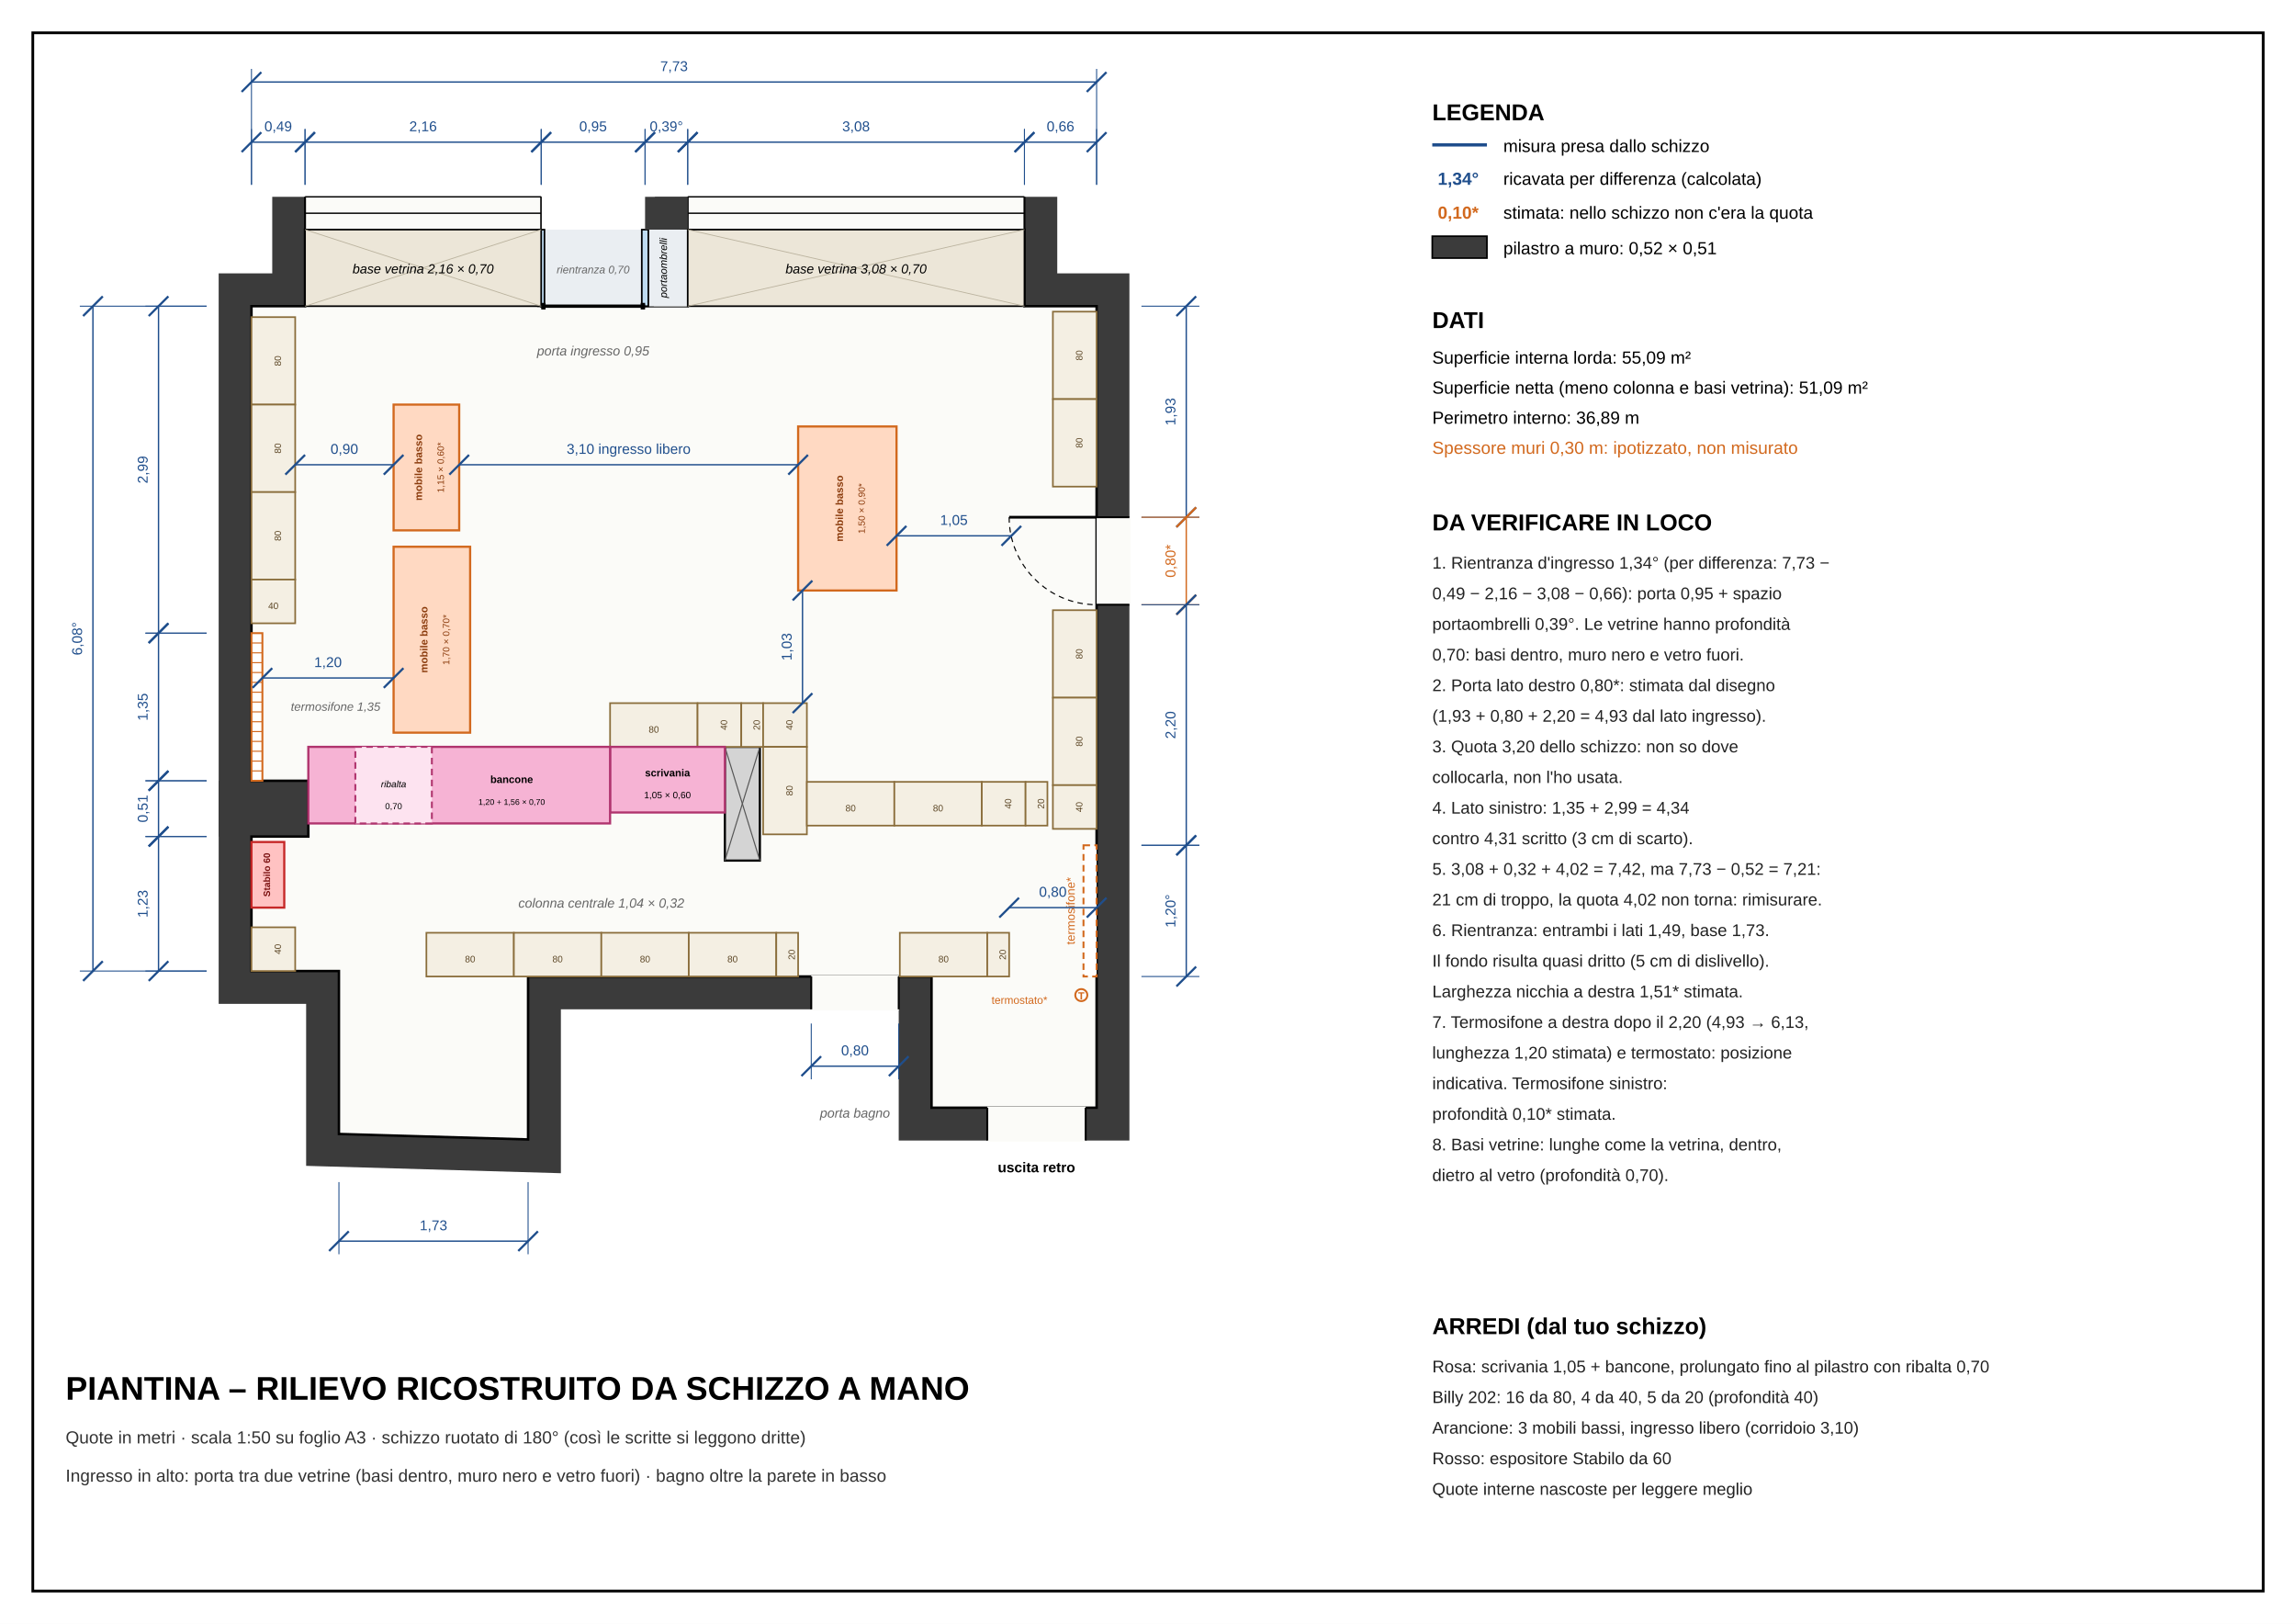
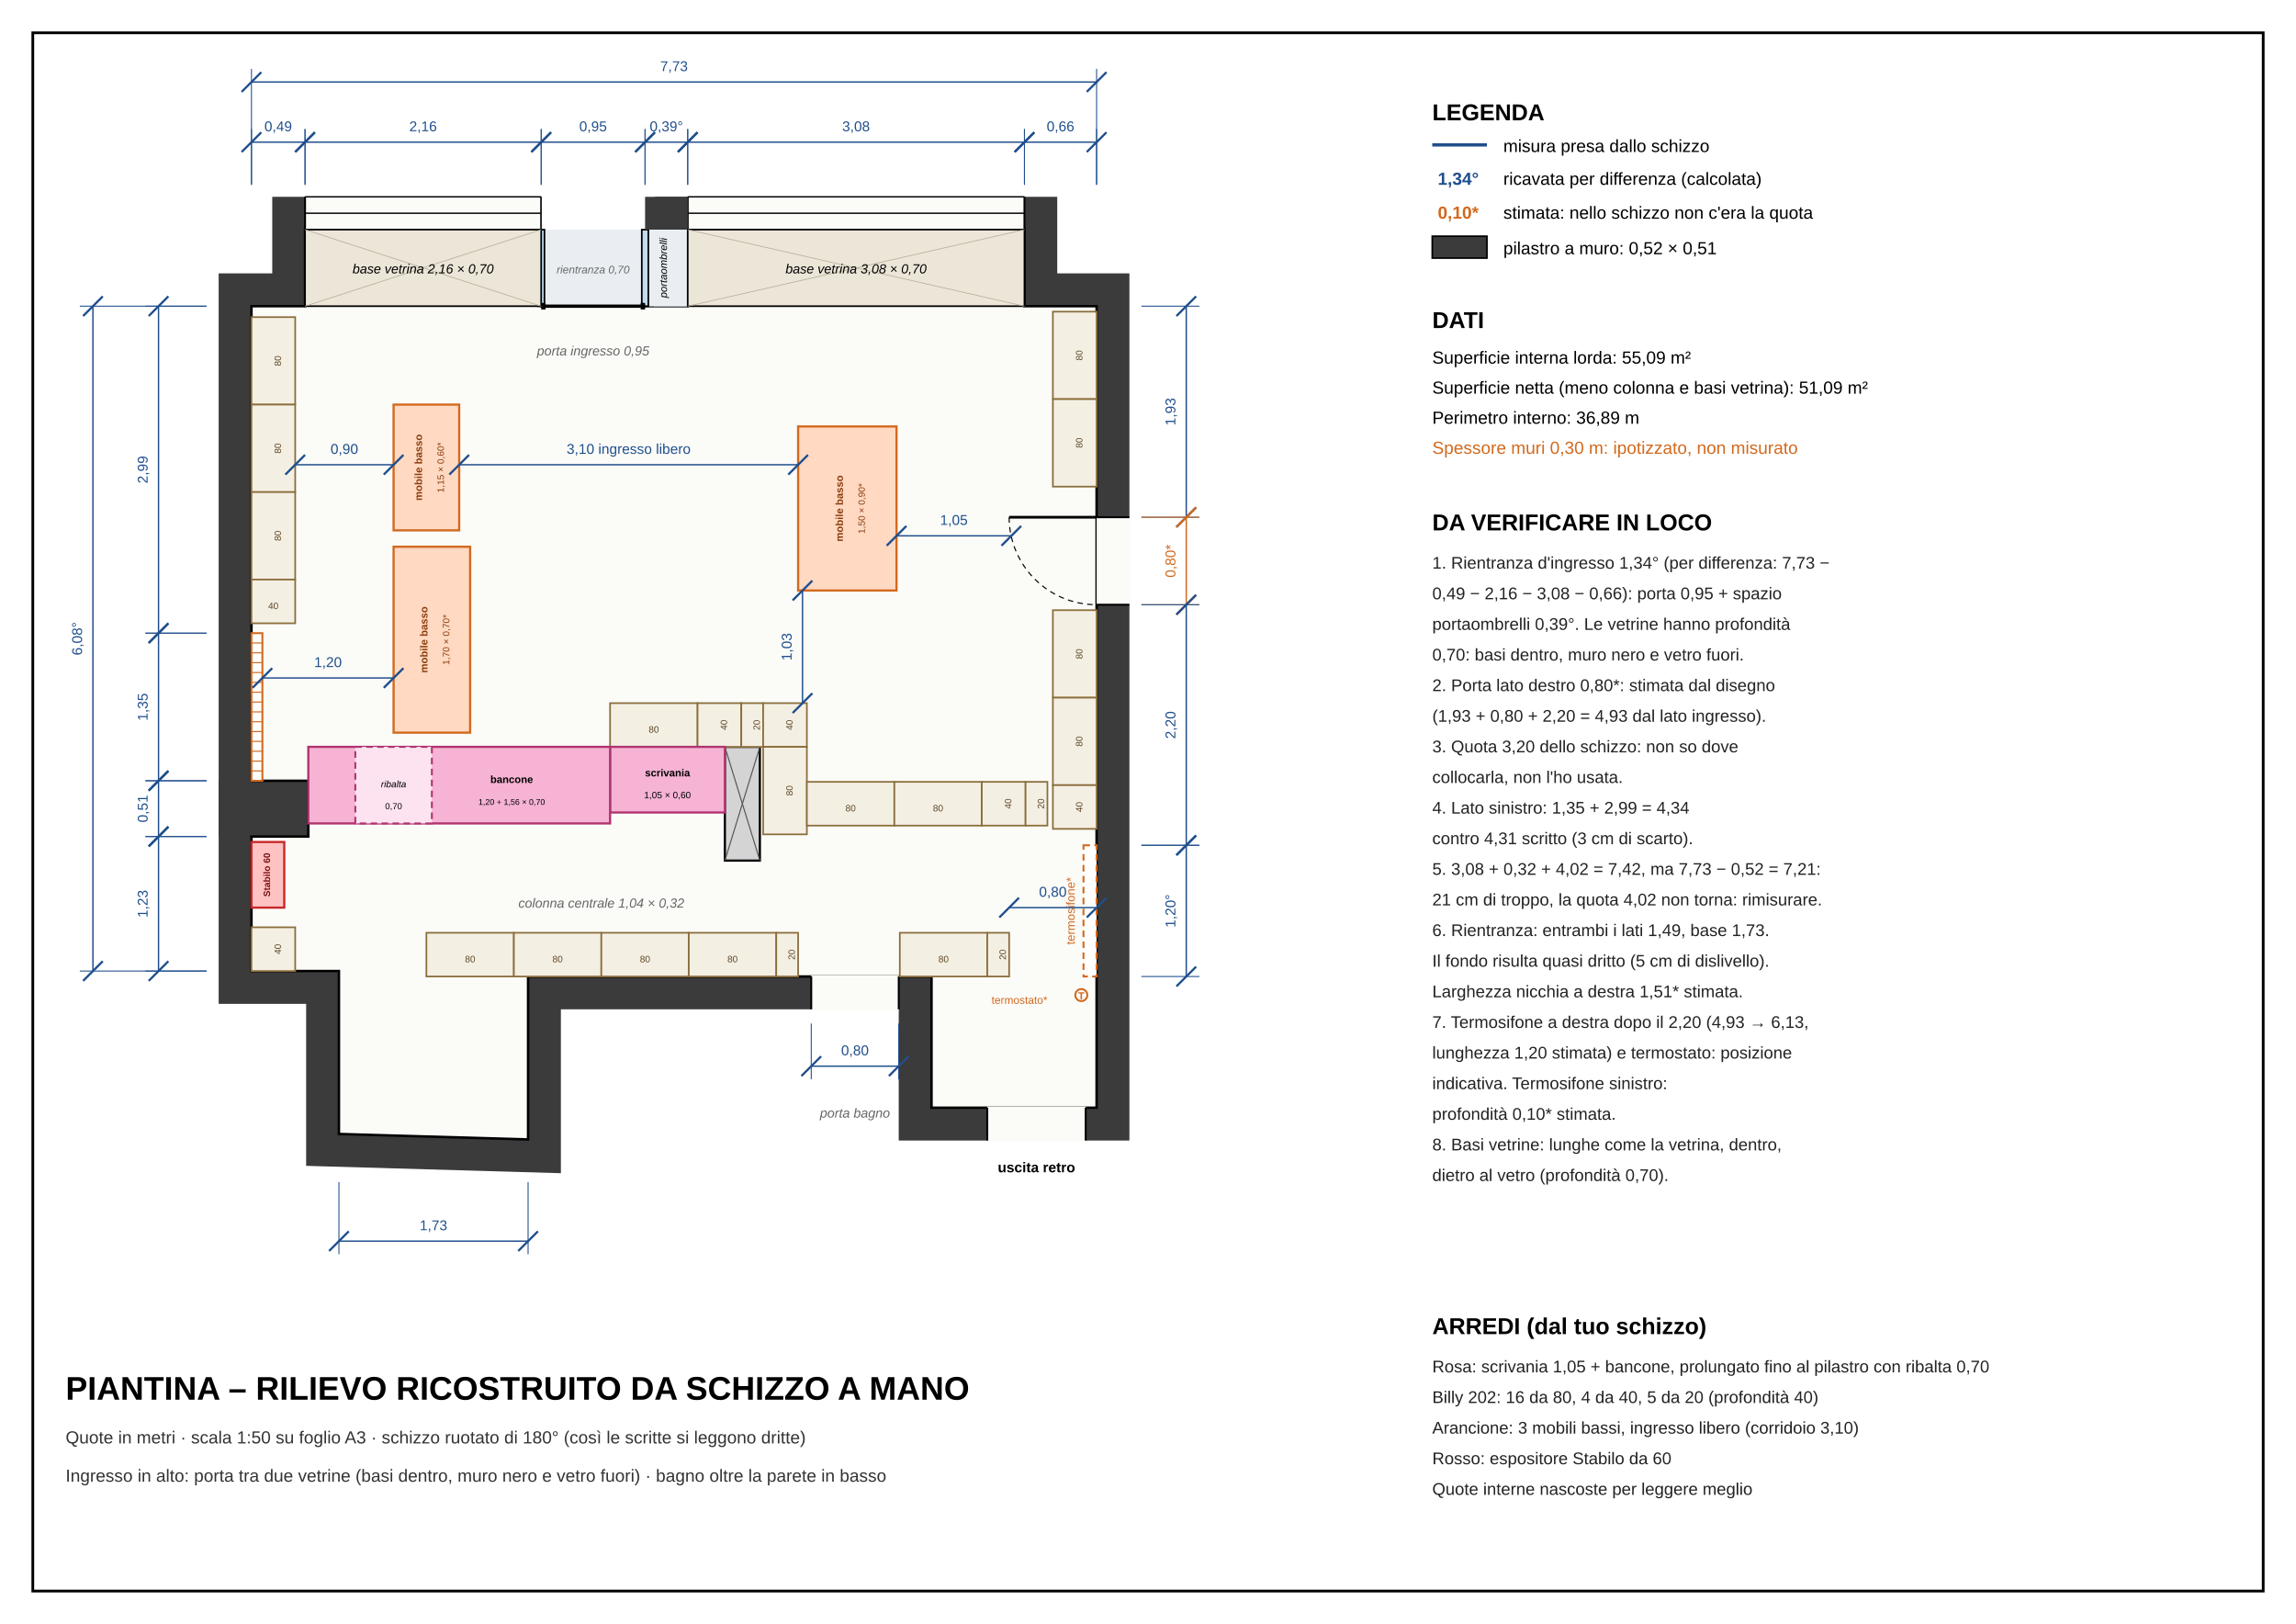
<svg xmlns="http://www.w3.org/2000/svg" width="420mm" height="297mm" viewBox="0 0 420 297" font-family="Arial, Helvetica, sans-serif">
  <defs>
    <pattern id="hatch" width="1.6" height="1.6" patternUnits="userSpaceOnUse" patternTransform="rotate(45)">
      <line x1="0" y1="0" x2="0" y2="1.6" stroke="#777" stroke-width="0.25" />
    </pattern>
  </defs>
  <rect width="420" height="297" fill="#ffffff" />
  <rect x="6" y="6" width="408" height="285" fill="none" stroke="#000" stroke-width="0.5" />
  <polygon points="46.00,56.00 55.80,56.00 55.80,42.00 99.00,42.00 99.00,56.00 125.80,56.00 125.80,42.00 187.40,42.00 187.40,56.00 200.60,56.00 200.60,202.60 170.40,202.60 170.40,178.60 96.60,178.60 96.60,208.40 62.00,207.40 62.00,177.60 46.00,177.60 46.00,153.00 56.40,153.00 56.40,142.80 46.00,142.80" fill="none" stroke="#3b3b3b" stroke-width="12.00" stroke-linejoin="miter" stroke-miterlimit="10" />
  <polygon points="46.00,56.00 55.80,56.00 55.80,42.00 99.00,42.00 99.00,56.00 125.80,56.00 125.80,42.00 187.40,42.00 187.40,56.00 200.60,56.00 200.60,202.60 170.40,202.60 170.40,178.60 96.60,178.60 96.60,208.40 62.00,207.40 62.00,177.60 46.00,177.60 46.00,153.00 56.40,153.00 56.40,142.80 46.00,142.80" fill="#fbfbf8" stroke="none" />
  <rect x="40.00" y="142.80" width="16.40" height="10.20" fill="#3b3b3b" stroke="none" stroke-width="0.25" />
  <polygon points="46.00,56.00 55.80,56.00 55.80,42.00 99.00,42.00 99.00,56.00 125.80,56.00 125.80,42.00 187.40,42.00 187.40,56.00 200.60,56.00 200.60,202.60 170.40,202.60 170.40,178.60 96.60,178.60 96.60,208.40 62.00,207.40 62.00,177.60 46.00,177.60 46.00,153.00 56.40,153.00 56.40,142.80 46.00,142.80" fill="none" stroke="#000" stroke-width="0.45" stroke-linejoin="miter" />
  <rect x="55.80" y="35.80" width="43.20" height="6.40" fill="#fbfbf8" stroke="none" stroke-width="0.25" />
  <line x1="55.80" y1="36.00" x2="55.80" y2="42.00" stroke="#000" stroke-width="0.35" />
  <line x1="99.00" y1="36.00" x2="99.00" y2="42.00" stroke="#000" stroke-width="0.35" />
  <line x1="55.80" y1="36.00" x2="99.00" y2="36.00" stroke="#000" stroke-width="0.25" />
  <line x1="55.80" y1="39.00" x2="99.00" y2="39.00" stroke="#000" stroke-width="0.25" />
  <line x1="55.80" y1="42.00" x2="99.00" y2="42.00" stroke="#000" stroke-width="0.25" />
  <rect x="125.80" y="35.80" width="61.60" height="6.40" fill="#fbfbf8" stroke="none" stroke-width="0.25" />
  <line x1="125.80" y1="36.00" x2="125.80" y2="42.00" stroke="#000" stroke-width="0.35" />
  <line x1="187.40" y1="36.00" x2="187.40" y2="42.00" stroke="#000" stroke-width="0.35" />
  <line x1="125.80" y1="36.00" x2="187.40" y2="36.00" stroke="#000" stroke-width="0.25" />
  <line x1="125.80" y1="39.00" x2="187.40" y2="39.00" stroke="#000" stroke-width="0.25" />
  <line x1="125.80" y1="42.00" x2="187.40" y2="42.00" stroke="#000" stroke-width="0.25" />
  <rect x="99.00" y="42.00" width="6.20" height="14.00" fill="#fbfbf8" stroke="none" stroke-width="0.25" />
  <rect x="99.10" y="35.80" width="6.30" height="6.30" fill="#ffffff" stroke="none" stroke-width="0.25" />
  <rect x="119.60" y="42.00" width="6.20" height="14.00" fill="#fbfbf8" stroke="none" stroke-width="0.25" />
  <rect x="99.00" y="49.80" width="26.80" height="6.20" fill="#fbfbf8" stroke="none" stroke-width="0.25" />
  <line x1="99.00" y1="50.00" x2="99.00" y2="56.00" stroke="#000" stroke-width="0.35" />
  <line x1="125.80" y1="50.00" x2="125.80" y2="56.00" stroke="#000" stroke-width="0.35" />
  <rect x="99.00" y="42.00" width="26.80" height="14.00" fill="#eaeef2" stroke="none" stroke-width="0.25" />
  <rect x="98.40" y="42.00" width="1.20" height="14.00" fill="#bfdcf2" stroke="#000" stroke-width="0.3" />
  <rect x="117.40" y="42.00" width="1.20" height="14.00" fill="#bfdcf2" stroke="#000" stroke-width="0.3" />
  <line x1="99.00" y1="56.00" x2="118.00" y2="56.00" stroke="#000" stroke-width="0.6" />
  <rect x="99.00" y="55.40" width="0.80" height="1.20" fill="#000" stroke="none" stroke-width="0.25" />
  <rect x="117.20" y="55.40" width="0.80" height="1.20" fill="#000" stroke="none" stroke-width="0.25" />
  <rect x="118.00" y="36.00" width="7.80" height="6.00" fill="#3b3b3b" stroke="none" stroke-width="0.25" />
  <rect x="200.60" y="94.60" width="6.20" height="16.00" fill="#fbfbf8" stroke="none" stroke-width="0.25" />
  <line x1="200.60" y1="94.60" x2="206.60" y2="94.60" stroke="#000" stroke-width="0.35" />
  <line x1="200.60" y1="110.60" x2="206.60" y2="110.60" stroke="#000" stroke-width="0.35" />
  <line x1="200.60" y1="94.60" x2="184.60" y2="94.60" stroke="#000" stroke-width="0.5" />
  <path d="M 184.60 94.60 A 16.00 16.00 0 0 0 200.60 110.60" fill="none" stroke="#000" stroke-width="0.2" stroke-dasharray="1 0.8" />
  <rect x="148.40" y="178.40" width="16.00" height="6.40" fill="#fbfbf8" stroke="none" stroke-width="0.25" />
  <line x1="148.40" y1="178.60" x2="148.40" y2="184.60" stroke="#000" stroke-width="0.35" />
  <line x1="164.40" y1="178.60" x2="164.40" y2="184.60" stroke="#000" stroke-width="0.35" />
  <rect x="180.60" y="202.40" width="18.00" height="6.40" fill="#fbfbf8" stroke="none" stroke-width="0.25" />
  <line x1="180.60" y1="202.60" x2="180.60" y2="208.60" stroke="#000" stroke-width="0.35" />
  <line x1="198.60" y1="202.60" x2="198.60" y2="208.60" stroke="#000" stroke-width="0.35" />
  <rect x="180.60" y="202.40" width="18.00" height="6.40" fill="none" stroke="none" stroke-width="0.25" />
  <rect x="55.80" y="42.00" width="43.20" height="14.00" fill="#ece6d8" stroke="#000" stroke-width="0.3" />
  <line x1="55.80" y1="42.00" x2="99.00" y2="56.00" stroke="#bbb39f" stroke-width="0.15" />
  <line x1="55.80" y1="56.00" x2="99.00" y2="42.00" stroke="#bbb39f" stroke-width="0.15" />
  <rect x="125.80" y="42.00" width="61.60" height="14.00" fill="#ece6d8" stroke="#000" stroke-width="0.3" />
  <line x1="125.80" y1="42.00" x2="187.40" y2="56.00" stroke="#bbb39f" stroke-width="0.15" />
  <line x1="125.80" y1="56.00" x2="187.40" y2="42.00" stroke="#bbb39f" stroke-width="0.15" />
  <rect x="132.60" y="136.60" width="6.40" height="20.80" fill="#d4d4d4" stroke="#000" stroke-width="0.4" />
  <line x1="132.60" y1="136.60" x2="139.00" y2="157.40" stroke="#555" stroke-width="0.2" />
  <line x1="139.00" y1="136.60" x2="132.60" y2="157.40" stroke="#555" stroke-width="0.2" />
  <rect x="46.00" y="115.80" width="2.00" height="27.00" fill="#fff" stroke="#d2691e" stroke-width="0.35" />
  <line x1="46.00" y1="117.60" x2="48.00" y2="117.60" stroke="#d2691e" stroke-width="0.2" />
  <line x1="46.00" y1="119.40" x2="48.00" y2="119.40" stroke="#d2691e" stroke-width="0.2" />
  <line x1="46.00" y1="121.20" x2="48.00" y2="121.20" stroke="#d2691e" stroke-width="0.2" />
  <line x1="46.00" y1="123.00" x2="48.00" y2="123.00" stroke="#d2691e" stroke-width="0.2" />
  <line x1="46.00" y1="124.80" x2="48.00" y2="124.80" stroke="#d2691e" stroke-width="0.2" />
  <line x1="46.00" y1="126.60" x2="48.00" y2="126.60" stroke="#d2691e" stroke-width="0.2" />
  <line x1="46.00" y1="128.40" x2="48.00" y2="128.40" stroke="#d2691e" stroke-width="0.2" />
  <line x1="46.00" y1="130.20" x2="48.00" y2="130.20" stroke="#d2691e" stroke-width="0.2" />
  <line x1="46.00" y1="132.00" x2="48.00" y2="132.00" stroke="#d2691e" stroke-width="0.2" />
  <line x1="46.00" y1="133.80" x2="48.00" y2="133.80" stroke="#d2691e" stroke-width="0.2" />
  <line x1="46.00" y1="135.60" x2="48.00" y2="135.60" stroke="#d2691e" stroke-width="0.2" />
  <line x1="46.00" y1="137.40" x2="48.00" y2="137.40" stroke="#d2691e" stroke-width="0.2" />
  <line x1="46.00" y1="139.20" x2="48.00" y2="139.20" stroke="#d2691e" stroke-width="0.2" />
  <line x1="46.00" y1="141.00" x2="48.00" y2="141.00" stroke="#d2691e" stroke-width="0.2" />
  <rect x="198.20" y="154.60" width="2.40" height="24.00" fill="#fff" stroke="#d2691e" stroke-width="0.35" stroke-dasharray="1.2 0.8" />
  <text x="196.60" y="166.60" font-size="2.2" fill="#d2691e" text-anchor="middle" font-weight="normal" font-style="normal" transform="rotate(-90 196.60 166.60)">termosifone*</text>
  <circle cx="197.80" cy="182.00" r="1.1" fill="#fff" stroke="#d2691e" stroke-width="0.35" />
  <text x="197.80" y="182.80" font-size="1.9" fill="#d2691e" text-anchor="middle" font-weight="bold">T</text>
  <text x="191.60" y="183.60" font-size="2.0" fill="#d2691e" text-anchor="end" font-weight="normal" font-style="normal">termostato*</text>
  <text x="77.40" y="50.00" font-size="2.4" fill="#000" text-anchor="middle" font-weight="normal" font-style="italic">base vetrina 2,16 × 0,70</text>
  <text x="156.60" y="50.00" font-size="2.4" fill="#000" text-anchor="middle" font-weight="normal" font-style="italic">base vetrina 3,08 × 0,70</text>
  <text x="108.50" y="65.00" font-size="2.4" fill="#666666" text-anchor="middle" font-weight="normal" font-style="italic">porta ingresso 0,95</text>
  <text x="108.50" y="50.00" font-size="2.0" fill="#666666" text-anchor="middle" font-weight="normal" font-style="italic">rientranza 0,70</text>
  <text x="122.00" y="49.00" font-size="1.9" fill="#000" text-anchor="middle" font-weight="normal" font-style="italic" transform="rotate(-90 122.00 49.00)">portaombrelli</text>
  <text x="110.00" y="166.00" font-size="2.4" fill="#666666" text-anchor="middle" font-weight="normal" font-style="italic">colonna centrale 1,04 × 0,32</text>
-   <text x="53.20" y="130.00" font-size="2.2" fill="#666666" text-anchor="start" font-weight="normal" font-style="italic">termosifone 1,35</text>
  <text x="156.40" y="204.40" font-size="2.4" fill="#666666" text-anchor="middle" font-weight="normal" font-style="italic">porta bagno</text>
  <text x="189.60" y="214.40" font-size="2.6" fill="#000" text-anchor="middle" font-weight="bold" font-style="normal">uscita retro</text>
  <rect x="46.00" y="58.00" width="8.00" height="16.00" fill="#f4efe3" stroke="#8a6d3b" stroke-width="0.3" />
  <text x="51.40" y="66.00" font-size="1.7" fill="#5b4524" text-anchor="middle" font-weight="normal" font-style="normal" transform="rotate(-90 51.40 66.00)">80</text>
  <rect x="46.00" y="74.00" width="8.00" height="16.00" fill="#f4efe3" stroke="#8a6d3b" stroke-width="0.3" />
  <text x="51.40" y="82.00" font-size="1.7" fill="#5b4524" text-anchor="middle" font-weight="normal" font-style="normal" transform="rotate(-90 51.40 82.00)">80</text>
  <rect x="46.00" y="90.00" width="8.00" height="16.00" fill="#f4efe3" stroke="#8a6d3b" stroke-width="0.3" />
  <text x="51.40" y="98.00" font-size="1.7" fill="#5b4524" text-anchor="middle" font-weight="normal" font-style="normal" transform="rotate(-90 51.40 98.00)">80</text>
  <rect x="46.00" y="106.00" width="8.00" height="8.00" fill="#f4efe3" stroke="#8a6d3b" stroke-width="0.3" />
  <text x="50.00" y="111.40" font-size="1.7" fill="#5b4524" text-anchor="middle" font-weight="normal" font-style="normal">40</text>
  <rect x="46.00" y="169.60" width="8.00" height="8.00" fill="#f4efe3" stroke="#8a6d3b" stroke-width="0.3" />
  <text x="51.40" y="173.60" font-size="1.7" fill="#5b4524" text-anchor="middle" font-weight="normal" font-style="normal" transform="rotate(-90 51.40 173.60)">40</text>
  <rect x="78.00" y="170.60" width="16.00" height="8.00" fill="#f4efe3" stroke="#8a6d3b" stroke-width="0.3" />
  <text x="86.00" y="176.00" font-size="1.7" fill="#5b4524" text-anchor="middle" font-weight="normal" font-style="normal">80</text>
  <rect x="94.00" y="170.60" width="16.00" height="8.00" fill="#f4efe3" stroke="#8a6d3b" stroke-width="0.3" />
  <text x="102.00" y="176.00" font-size="1.7" fill="#5b4524" text-anchor="middle" font-weight="normal" font-style="normal">80</text>
  <rect x="110.00" y="170.60" width="16.00" height="8.00" fill="#f4efe3" stroke="#8a6d3b" stroke-width="0.3" />
  <text x="118.00" y="176.00" font-size="1.7" fill="#5b4524" text-anchor="middle" font-weight="normal" font-style="normal">80</text>
  <rect x="126.00" y="170.60" width="16.00" height="8.00" fill="#f4efe3" stroke="#8a6d3b" stroke-width="0.3" />
  <text x="134.00" y="176.00" font-size="1.7" fill="#5b4524" text-anchor="middle" font-weight="normal" font-style="normal">80</text>
  <rect x="142.00" y="170.60" width="4.00" height="8.00" fill="#f4efe3" stroke="#8a6d3b" stroke-width="0.3" />
  <text x="145.40" y="174.60" font-size="1.7" fill="#5b4524" text-anchor="middle" font-weight="normal" font-style="normal" transform="rotate(-90 145.40 174.60)">20</text>
  <rect x="164.60" y="170.60" width="16.00" height="8.00" fill="#f4efe3" stroke="#8a6d3b" stroke-width="0.3" />
  <text x="172.60" y="176.00" font-size="1.7" fill="#5b4524" text-anchor="middle" font-weight="normal" font-style="normal">80</text>
  <rect x="180.60" y="170.60" width="4.00" height="8.00" fill="#f4efe3" stroke="#8a6d3b" stroke-width="0.3" />
  <text x="184.00" y="174.60" font-size="1.7" fill="#5b4524" text-anchor="middle" font-weight="normal" font-style="normal" transform="rotate(-90 184.00 174.60)">20</text>
  <line x1="184.60" y1="166.00" x2="200.60" y2="166.00" stroke="#1f4e8c" stroke-width="0.25" />
  <line x1="182.80" y1="167.80" x2="186.40" y2="164.20" stroke="#1f4e8c" stroke-width="0.4" />
  <line x1="198.80" y1="167.80" x2="202.40" y2="164.20" stroke="#1f4e8c" stroke-width="0.4" />
  <text x="192.60" y="164.00" font-size="2.6" fill="#1f4e8c" text-anchor="middle" font-weight="normal" font-style="normal">0,80</text>
  <rect x="192.60" y="57.00" width="8.00" height="16.00" fill="#f4efe3" stroke="#8a6d3b" stroke-width="0.3" />
  <text x="198.00" y="65.00" font-size="1.7" fill="#5b4524" text-anchor="middle" font-weight="normal" font-style="normal" transform="rotate(-90 198.00 65.00)">80</text>
  <rect x="192.60" y="73.00" width="8.00" height="16.00" fill="#f4efe3" stroke="#8a6d3b" stroke-width="0.3" />
  <text x="198.00" y="81.00" font-size="1.7" fill="#5b4524" text-anchor="middle" font-weight="normal" font-style="normal" transform="rotate(-90 198.00 81.00)">80</text>
  <rect x="192.60" y="111.60" width="8.00" height="16.00" fill="#f4efe3" stroke="#8a6d3b" stroke-width="0.3" />
  <text x="198.00" y="119.60" font-size="1.7" fill="#5b4524" text-anchor="middle" font-weight="normal" font-style="normal" transform="rotate(-90 198.00 119.60)">80</text>
  <rect x="192.60" y="127.60" width="8.00" height="16.00" fill="#f4efe3" stroke="#8a6d3b" stroke-width="0.3" />
  <text x="198.00" y="135.60" font-size="1.7" fill="#5b4524" text-anchor="middle" font-weight="normal" font-style="normal" transform="rotate(-90 198.00 135.60)">80</text>
  <rect x="192.60" y="143.60" width="8.00" height="8.00" fill="#f4efe3" stroke="#8a6d3b" stroke-width="0.3" />
  <text x="198.00" y="147.60" font-size="1.7" fill="#5b4524" text-anchor="middle" font-weight="normal" font-style="normal" transform="rotate(-90 198.00 147.60)">40</text>
  <rect x="111.60" y="128.60" width="16.00" height="8.00" fill="#f4efe3" stroke="#8a6d3b" stroke-width="0.3" />
  <text x="119.60" y="134.00" font-size="1.7" fill="#5b4524" text-anchor="middle" font-weight="normal" font-style="normal">80</text>
  <rect x="127.60" y="128.60" width="8.00" height="8.00" fill="#f4efe3" stroke="#8a6d3b" stroke-width="0.3" />
  <text x="133.00" y="132.60" font-size="1.7" fill="#5b4524" text-anchor="middle" font-weight="normal" font-style="normal" transform="rotate(-90 133.00 132.60)">40</text>
  <rect x="135.60" y="128.60" width="4.00" height="8.00" fill="#f4efe3" stroke="#8a6d3b" stroke-width="0.3" />
  <text x="139.00" y="132.60" font-size="1.7" fill="#5b4524" text-anchor="middle" font-weight="normal" font-style="normal" transform="rotate(-90 139.00 132.60)">20</text>
  <rect x="139.60" y="128.60" width="8.00" height="8.00" fill="#f4efe3" stroke="#8a6d3b" stroke-width="0.3" />
  <text x="145.00" y="132.60" font-size="1.7" fill="#5b4524" text-anchor="middle" font-weight="normal" font-style="normal" transform="rotate(-90 145.00 132.60)">40</text>
  <rect x="139.60" y="136.60" width="8.00" height="16.00" fill="#f4efe3" stroke="#8a6d3b" stroke-width="0.3" />
  <text x="145.00" y="144.60" font-size="1.7" fill="#5b4524" text-anchor="middle" font-weight="normal" font-style="normal" transform="rotate(-90 145.00 144.60)">80</text>
  <rect x="147.60" y="143.00" width="16.00" height="8.00" fill="#f4efe3" stroke="#8a6d3b" stroke-width="0.3" />
  <text x="155.60" y="148.40" font-size="1.7" fill="#5b4524" text-anchor="middle" font-weight="normal" font-style="normal">80</text>
  <rect x="163.60" y="143.00" width="16.00" height="8.00" fill="#f4efe3" stroke="#8a6d3b" stroke-width="0.3" />
  <text x="171.60" y="148.40" font-size="1.7" fill="#5b4524" text-anchor="middle" font-weight="normal" font-style="normal">80</text>
  <rect x="179.60" y="143.00" width="8.00" height="8.00" fill="#f4efe3" stroke="#8a6d3b" stroke-width="0.3" />
  <text x="185.00" y="147.00" font-size="1.7" fill="#5b4524" text-anchor="middle" font-weight="normal" font-style="normal" transform="rotate(-90 185.00 147.00)">40</text>
  <rect x="187.60" y="143.00" width="4.00" height="8.00" fill="#f4efe3" stroke="#8a6d3b" stroke-width="0.3" />
  <text x="191.00" y="147.00" font-size="1.7" fill="#5b4524" text-anchor="middle" font-weight="normal" font-style="normal" transform="rotate(-90 191.00 147.00)">20</text>
  <rect x="111.60" y="136.60" width="21.00" height="12.00" fill="#f6b3d4" stroke="#b0346e" stroke-width="0.4" />
  <text x="122.10" y="142.00" font-size="1.9" fill="#000" text-anchor="middle" font-weight="bold" font-style="normal">scrivania</text>
  <text x="122.10" y="146.00" font-size="1.7" fill="#000" text-anchor="middle" font-weight="normal" font-style="normal">1,05 × 0,60</text>
  <rect x="56.40" y="136.60" width="55.20" height="14.00" fill="#f6b3d4" stroke="#b0346e" stroke-width="0.4" />
  <rect x="65.00" y="136.60" width="14.00" height="14.00" fill="#fde3f0" stroke="#b0346e" stroke-width="0.35" stroke-dasharray="1.2 0.8" />
  <text x="72.00" y="144.00" font-size="1.7" fill="#000" text-anchor="middle" font-weight="normal" font-style="italic">ribalta</text>
  <text x="72.00" y="148.00" font-size="1.6" fill="#000" text-anchor="middle" font-weight="normal" font-style="normal">0,70</text>
  <text x="93.60" y="143.20" font-size="1.9" fill="#000" text-anchor="middle" font-weight="bold" font-style="normal">bancone</text>
  <text x="93.60" y="147.20" font-size="1.5" fill="#000" text-anchor="middle" font-weight="normal" font-style="normal">1,20 + 1,56 × 0,70</text>
  <rect x="72.00" y="74.00" width="12.00" height="23.00" fill="#ffd9c2" stroke="#d2691e" stroke-width="0.4" />
  <text x="77.20" y="85.50" font-size="1.9" fill="#8a3b0c" text-anchor="middle" font-weight="bold" font-style="normal" transform="rotate(-90 77.20 85.50)">mobile basso</text>
  <text x="81.20" y="85.50" font-size="1.7" fill="#8a3b0c" text-anchor="middle" font-weight="normal" font-style="normal" transform="rotate(-90 81.20 85.50)">1,15 × 0,60*</text>
  <rect x="72.00" y="100.00" width="14.00" height="34.00" fill="#ffd9c2" stroke="#d2691e" stroke-width="0.4" />
  <text x="78.20" y="117.00" font-size="1.9" fill="#8a3b0c" text-anchor="middle" font-weight="bold" font-style="normal" transform="rotate(-90 78.20 117.00)">mobile basso</text>
  <text x="82.20" y="117.00" font-size="1.7" fill="#8a3b0c" text-anchor="middle" font-weight="normal" font-style="normal" transform="rotate(-90 82.20 117.00)">1,70 × 0,70*</text>
  <rect x="146.00" y="78.00" width="18.00" height="30.00" fill="#ffd9c2" stroke="#d2691e" stroke-width="0.4" />
  <text x="154.20" y="93.00" font-size="1.9" fill="#8a3b0c" text-anchor="middle" font-weight="bold" font-style="normal" transform="rotate(-90 154.20 93.00)">mobile basso</text>
  <text x="158.20" y="93.00" font-size="1.7" fill="#8a3b0c" text-anchor="middle" font-weight="normal" font-style="normal" transform="rotate(-90 158.20 93.00)">1,50 × 0,90*</text>
  <line x1="54.00" y1="85.00" x2="72.00" y2="85.00" stroke="#1f4e8c" stroke-width="0.25" />
  <line x1="52.20" y1="86.80" x2="55.80" y2="83.20" stroke="#1f4e8c" stroke-width="0.4" />
  <line x1="70.20" y1="86.80" x2="73.80" y2="83.20" stroke="#1f4e8c" stroke-width="0.4" />
  <text x="63.00" y="83.00" font-size="2.6" fill="#1f4e8c" text-anchor="middle" font-weight="normal" font-style="normal">0,90</text>
  <line x1="48.00" y1="124.00" x2="72.00" y2="124.00" stroke="#1f4e8c" stroke-width="0.25" />
  <line x1="46.20" y1="125.80" x2="49.80" y2="122.20" stroke="#1f4e8c" stroke-width="0.4" />
  <line x1="70.20" y1="125.80" x2="73.80" y2="122.20" stroke="#1f4e8c" stroke-width="0.4" />
  <text x="60.00" y="122.00" font-size="2.6" fill="#1f4e8c" text-anchor="middle" font-weight="normal" font-style="normal">1,20</text>
  <line x1="84.00" y1="85.00" x2="146.00" y2="85.00" stroke="#1f4e8c" stroke-width="0.25" />
  <line x1="82.20" y1="86.80" x2="85.80" y2="83.20" stroke="#1f4e8c" stroke-width="0.4" />
  <line x1="144.20" y1="86.80" x2="147.80" y2="83.20" stroke="#1f4e8c" stroke-width="0.4" />
  <text x="115.00" y="83.00" font-size="2.6" fill="#1f4e8c" text-anchor="middle" font-weight="normal" font-style="normal">3,10 ingresso libero</text>
  <line x1="164.00" y1="98.00" x2="185.00" y2="98.00" stroke="#1f4e8c" stroke-width="0.25" />
  <line x1="162.20" y1="99.80" x2="165.80" y2="96.20" stroke="#1f4e8c" stroke-width="0.4" />
  <line x1="183.20" y1="99.80" x2="186.80" y2="96.20" stroke="#1f4e8c" stroke-width="0.4" />
  <text x="174.50" y="96.00" font-size="2.6" fill="#1f4e8c" text-anchor="middle" font-weight="normal" font-style="normal">1,05</text>
  <line x1="146.80" y1="108.00" x2="146.80" y2="128.60" stroke="#1f4e8c" stroke-width="0.25" />
  <line x1="145.00" y1="109.80" x2="148.60" y2="106.20" stroke="#1f4e8c" stroke-width="0.4" />
  <line x1="145.00" y1="130.40" x2="148.60" y2="126.80" stroke="#1f4e8c" stroke-width="0.4" />
  <text x="144.80" y="118.30" font-size="2.6" fill="#1f4e8c" text-anchor="middle" font-weight="normal" font-style="normal" transform="rotate(-90 144.80 118.30)">1,03</text>
  <rect x="46.00" y="154.00" width="6.00" height="12.00" fill="#ffc2c2" stroke="#c62828" stroke-width="0.4" />
  <text x="49.40" y="160.00" font-size="1.7" fill="#7a1010" text-anchor="middle" font-weight="bold" font-style="normal" transform="rotate(-90 49.40 160.00)">Stabilo 60</text>
  <line x1="46.00" y1="33.80" x2="46.00" y2="23.60" stroke="#1f4e8c" stroke-width="0.18" />
  <line x1="55.80" y1="33.80" x2="55.80" y2="23.60" stroke="#1f4e8c" stroke-width="0.18" />
  <line x1="46.00" y1="26.00" x2="55.80" y2="26.00" stroke="#1f4e8c" stroke-width="0.25" />
  <line x1="44.20" y1="27.80" x2="47.80" y2="24.20" stroke="#1f4e8c" stroke-width="0.4" />
  <line x1="54.00" y1="27.80" x2="57.60" y2="24.20" stroke="#1f4e8c" stroke-width="0.4" />
  <text x="50.90" y="24.00" font-size="2.6" fill="#1f4e8c" text-anchor="middle" font-weight="normal" font-style="normal">0,49</text>
  <line x1="55.80" y1="33.80" x2="55.80" y2="23.60" stroke="#1f4e8c" stroke-width="0.18" />
  <line x1="99.00" y1="33.80" x2="99.00" y2="23.60" stroke="#1f4e8c" stroke-width="0.18" />
  <line x1="55.80" y1="26.00" x2="99.00" y2="26.00" stroke="#1f4e8c" stroke-width="0.25" />
  <line x1="54.00" y1="27.80" x2="57.60" y2="24.20" stroke="#1f4e8c" stroke-width="0.4" />
  <line x1="97.20" y1="27.80" x2="100.80" y2="24.20" stroke="#1f4e8c" stroke-width="0.4" />
  <text x="77.40" y="24.00" font-size="2.6" fill="#1f4e8c" text-anchor="middle" font-weight="normal" font-style="normal">2,16</text>
  <line x1="99.00" y1="33.80" x2="99.00" y2="23.60" stroke="#1f4e8c" stroke-width="0.18" />
  <line x1="118.00" y1="33.80" x2="118.00" y2="23.60" stroke="#1f4e8c" stroke-width="0.18" />
  <line x1="99.00" y1="26.00" x2="118.00" y2="26.00" stroke="#1f4e8c" stroke-width="0.25" />
  <line x1="97.20" y1="27.80" x2="100.80" y2="24.20" stroke="#1f4e8c" stroke-width="0.4" />
  <line x1="116.20" y1="27.80" x2="119.80" y2="24.20" stroke="#1f4e8c" stroke-width="0.4" />
  <text x="108.50" y="24.00" font-size="2.6" fill="#1f4e8c" text-anchor="middle" font-weight="normal" font-style="normal">0,95</text>
  <line x1="118.00" y1="33.80" x2="118.00" y2="23.60" stroke="#1f4e8c" stroke-width="0.18" />
  <line x1="125.80" y1="33.80" x2="125.80" y2="23.60" stroke="#1f4e8c" stroke-width="0.18" />
  <line x1="118.00" y1="26.00" x2="125.80" y2="26.00" stroke="#1f4e8c" stroke-width="0.25" />
  <line x1="116.20" y1="27.80" x2="119.80" y2="24.20" stroke="#1f4e8c" stroke-width="0.4" />
  <line x1="124.00" y1="27.80" x2="127.60" y2="24.20" stroke="#1f4e8c" stroke-width="0.4" />
  <text x="121.90" y="24.00" font-size="2.6" fill="#1f4e8c" text-anchor="middle" font-weight="normal" font-style="normal">0,39°</text>
  <line x1="125.80" y1="33.80" x2="125.80" y2="23.60" stroke="#1f4e8c" stroke-width="0.18" />
  <line x1="187.40" y1="33.80" x2="187.40" y2="23.60" stroke="#1f4e8c" stroke-width="0.18" />
  <line x1="125.80" y1="26.00" x2="187.40" y2="26.00" stroke="#1f4e8c" stroke-width="0.25" />
  <line x1="124.00" y1="27.80" x2="127.60" y2="24.20" stroke="#1f4e8c" stroke-width="0.4" />
  <line x1="185.60" y1="27.80" x2="189.20" y2="24.20" stroke="#1f4e8c" stroke-width="0.4" />
  <text x="156.60" y="24.00" font-size="2.6" fill="#1f4e8c" text-anchor="middle" font-weight="normal" font-style="normal">3,08</text>
  <line x1="187.40" y1="33.80" x2="187.40" y2="23.60" stroke="#1f4e8c" stroke-width="0.18" />
  <line x1="200.60" y1="33.80" x2="200.60" y2="23.60" stroke="#1f4e8c" stroke-width="0.18" />
  <line x1="187.40" y1="26.00" x2="200.60" y2="26.00" stroke="#1f4e8c" stroke-width="0.25" />
  <line x1="185.60" y1="27.80" x2="189.20" y2="24.20" stroke="#1f4e8c" stroke-width="0.4" />
  <line x1="198.80" y1="27.80" x2="202.40" y2="24.20" stroke="#1f4e8c" stroke-width="0.4" />
  <text x="194.00" y="24.00" font-size="2.6" fill="#1f4e8c" text-anchor="middle" font-weight="normal" font-style="normal">0,66</text>
  <line x1="46.00" y1="33.80" x2="46.00" y2="12.60" stroke="#1f4e8c" stroke-width="0.18" />
  <line x1="200.60" y1="33.80" x2="200.60" y2="12.60" stroke="#1f4e8c" stroke-width="0.18" />
  <line x1="46.00" y1="15.00" x2="200.60" y2="15.00" stroke="#1f4e8c" stroke-width="0.25" />
  <line x1="44.20" y1="16.80" x2="47.80" y2="13.20" stroke="#1f4e8c" stroke-width="0.4" />
  <line x1="198.80" y1="16.80" x2="202.40" y2="13.20" stroke="#1f4e8c" stroke-width="0.4" />
  <text x="123.30" y="13.00" font-size="2.6" fill="#1f4e8c" text-anchor="middle" font-weight="normal" font-style="normal">7,73</text>
  <line x1="208.80" y1="56.00" x2="219.40" y2="56.00" stroke="#1f4e8c" stroke-width="0.18" />
  <line x1="208.80" y1="94.60" x2="219.40" y2="94.60" stroke="#1f4e8c" stroke-width="0.18" />
  <line x1="217.00" y1="56.00" x2="217.00" y2="94.60" stroke="#1f4e8c" stroke-width="0.25" />
  <line x1="215.20" y1="57.80" x2="218.80" y2="54.20" stroke="#1f4e8c" stroke-width="0.4" />
  <line x1="215.20" y1="96.40" x2="218.80" y2="92.80" stroke="#1f4e8c" stroke-width="0.4" />
  <text x="215.00" y="75.30" font-size="2.6" fill="#1f4e8c" text-anchor="middle" font-weight="normal" font-style="normal" transform="rotate(-90 215.00 75.30)">1,93</text>
  <line x1="208.80" y1="94.60" x2="219.40" y2="94.60" stroke="#d2691e" stroke-width="0.18" />
  <line x1="208.80" y1="110.60" x2="219.40" y2="110.60" stroke="#d2691e" stroke-width="0.18" />
  <line x1="217.00" y1="94.60" x2="217.00" y2="110.60" stroke="#d2691e" stroke-width="0.25" />
  <line x1="215.20" y1="96.40" x2="218.80" y2="92.80" stroke="#d2691e" stroke-width="0.4" />
  <line x1="215.20" y1="112.40" x2="218.80" y2="108.80" stroke="#d2691e" stroke-width="0.4" />
  <text x="215.00" y="102.60" font-size="2.6" fill="#d2691e" text-anchor="middle" font-weight="normal" font-style="normal" transform="rotate(-90 215.00 102.60)">0,80*</text>
  <line x1="208.80" y1="110.60" x2="219.40" y2="110.60" stroke="#1f4e8c" stroke-width="0.18" />
  <line x1="208.80" y1="154.60" x2="219.40" y2="154.60" stroke="#1f4e8c" stroke-width="0.18" />
  <line x1="217.00" y1="110.60" x2="217.00" y2="154.60" stroke="#1f4e8c" stroke-width="0.25" />
  <line x1="215.20" y1="112.40" x2="218.80" y2="108.80" stroke="#1f4e8c" stroke-width="0.4" />
  <line x1="215.20" y1="156.40" x2="218.80" y2="152.80" stroke="#1f4e8c" stroke-width="0.4" />
  <text x="215.00" y="132.60" font-size="2.6" fill="#1f4e8c" text-anchor="middle" font-weight="normal" font-style="normal" transform="rotate(-90 215.00 132.60)">2,20</text>
  <line x1="208.80" y1="154.60" x2="219.40" y2="154.60" stroke="#1f4e8c" stroke-width="0.18" />
  <line x1="208.80" y1="178.60" x2="219.40" y2="178.60" stroke="#1f4e8c" stroke-width="0.18" />
  <line x1="217.00" y1="154.60" x2="217.00" y2="178.60" stroke="#1f4e8c" stroke-width="0.25" />
  <line x1="215.20" y1="156.40" x2="218.80" y2="152.80" stroke="#1f4e8c" stroke-width="0.4" />
  <line x1="215.20" y1="180.40" x2="218.80" y2="176.80" stroke="#1f4e8c" stroke-width="0.4" />
  <text x="215.00" y="166.60" font-size="2.6" fill="#1f4e8c" text-anchor="middle" font-weight="normal" font-style="normal" transform="rotate(-90 215.00 166.60)">1,20°</text>
  <line x1="37.80" y1="56.00" x2="26.60" y2="56.00" stroke="#1f4e8c" stroke-width="0.18" />
  <line x1="37.80" y1="115.80" x2="26.60" y2="115.80" stroke="#1f4e8c" stroke-width="0.18" />
  <line x1="29.00" y1="56.00" x2="29.00" y2="115.80" stroke="#1f4e8c" stroke-width="0.25" />
  <line x1="27.20" y1="57.80" x2="30.80" y2="54.20" stroke="#1f4e8c" stroke-width="0.4" />
  <line x1="27.20" y1="117.60" x2="30.80" y2="114.00" stroke="#1f4e8c" stroke-width="0.4" />
  <text x="27.00" y="85.90" font-size="2.6" fill="#1f4e8c" text-anchor="middle" font-weight="normal" font-style="normal" transform="rotate(-90 27.00 85.90)">2,99</text>
  <line x1="37.80" y1="115.80" x2="26.60" y2="115.80" stroke="#1f4e8c" stroke-width="0.18" />
  <line x1="37.80" y1="142.80" x2="26.60" y2="142.80" stroke="#1f4e8c" stroke-width="0.18" />
  <line x1="29.00" y1="115.80" x2="29.00" y2="142.80" stroke="#1f4e8c" stroke-width="0.25" />
  <line x1="27.20" y1="117.60" x2="30.80" y2="114.00" stroke="#1f4e8c" stroke-width="0.4" />
  <line x1="27.20" y1="144.60" x2="30.80" y2="141.00" stroke="#1f4e8c" stroke-width="0.4" />
  <text x="27.00" y="129.30" font-size="2.6" fill="#1f4e8c" text-anchor="middle" font-weight="normal" font-style="normal" transform="rotate(-90 27.00 129.30)">1,35</text>
  <line x1="37.80" y1="142.80" x2="26.60" y2="142.80" stroke="#1f4e8c" stroke-width="0.18" />
  <line x1="37.80" y1="153.00" x2="26.60" y2="153.00" stroke="#1f4e8c" stroke-width="0.18" />
  <line x1="29.00" y1="142.80" x2="29.00" y2="153.00" stroke="#1f4e8c" stroke-width="0.25" />
  <line x1="27.20" y1="144.60" x2="30.80" y2="141.00" stroke="#1f4e8c" stroke-width="0.4" />
  <line x1="27.20" y1="154.80" x2="30.80" y2="151.20" stroke="#1f4e8c" stroke-width="0.4" />
  <text x="27.00" y="147.90" font-size="2.6" fill="#1f4e8c" text-anchor="middle" font-weight="normal" font-style="normal" transform="rotate(-90 27.00 147.90)">0,51</text>
  <line x1="37.80" y1="153.00" x2="26.60" y2="153.00" stroke="#1f4e8c" stroke-width="0.18" />
  <line x1="37.80" y1="177.60" x2="26.60" y2="177.60" stroke="#1f4e8c" stroke-width="0.18" />
  <line x1="29.00" y1="153.00" x2="29.00" y2="177.60" stroke="#1f4e8c" stroke-width="0.25" />
  <line x1="27.20" y1="154.80" x2="30.80" y2="151.20" stroke="#1f4e8c" stroke-width="0.4" />
  <line x1="27.20" y1="179.40" x2="30.80" y2="175.80" stroke="#1f4e8c" stroke-width="0.4" />
  <text x="27.00" y="165.30" font-size="2.6" fill="#1f4e8c" text-anchor="middle" font-weight="normal" font-style="normal" transform="rotate(-90 27.00 165.30)">1,23</text>
  <line x1="37.80" y1="56.00" x2="14.60" y2="56.00" stroke="#1f4e8c" stroke-width="0.18" />
  <line x1="37.80" y1="177.60" x2="14.60" y2="177.60" stroke="#1f4e8c" stroke-width="0.18" />
  <line x1="17.00" y1="56.00" x2="17.00" y2="177.60" stroke="#1f4e8c" stroke-width="0.25" />
  <line x1="15.20" y1="57.80" x2="18.80" y2="54.20" stroke="#1f4e8c" stroke-width="0.4" />
  <line x1="15.20" y1="179.40" x2="18.80" y2="175.80" stroke="#1f4e8c" stroke-width="0.4" />
  <text x="15.00" y="116.80" font-size="2.6" fill="#1f4e8c" text-anchor="middle" font-weight="normal" font-style="normal" transform="rotate(-90 15.00 116.80)">6,08°</text>
  <line x1="62.00" y1="216.20" x2="62.00" y2="229.40" stroke="#1f4e8c" stroke-width="0.18" />
  <line x1="96.60" y1="216.20" x2="96.60" y2="229.40" stroke="#1f4e8c" stroke-width="0.18" />
  <line x1="62.00" y1="227.00" x2="96.60" y2="227.00" stroke="#1f4e8c" stroke-width="0.25" />
  <line x1="60.20" y1="228.80" x2="63.80" y2="225.20" stroke="#1f4e8c" stroke-width="0.4" />
  <line x1="94.80" y1="228.80" x2="98.40" y2="225.20" stroke="#1f4e8c" stroke-width="0.4" />
  <text x="79.30" y="225.00" font-size="2.6" fill="#1f4e8c" text-anchor="middle" font-weight="normal" font-style="normal">1,73</text>
  <line x1="148.40" y1="187.20" x2="148.40" y2="197.40" stroke="#1f4e8c" stroke-width="0.18" />
  <line x1="164.40" y1="187.20" x2="164.40" y2="197.40" stroke="#1f4e8c" stroke-width="0.18" />
  <line x1="148.40" y1="195.00" x2="164.40" y2="195.00" stroke="#1f4e8c" stroke-width="0.25" />
  <line x1="146.60" y1="196.80" x2="150.20" y2="193.20" stroke="#1f4e8c" stroke-width="0.4" />
  <line x1="162.60" y1="196.80" x2="166.20" y2="193.20" stroke="#1f4e8c" stroke-width="0.4" />
  <text x="156.40" y="193.00" font-size="2.6" fill="#1f4e8c" text-anchor="middle" font-weight="normal" font-style="normal">0,80</text>
  <text x="12.00" y="256.00" font-size="6.0" fill="#000" text-anchor="start" font-weight="bold">PIANTINA – RILIEVO RICOSTRUITO DA SCHIZZO A MANO</text>
  <text x="12.00" y="264.00" font-size="3.2" fill="#333" text-anchor="start" font-weight="normal">Quote in metri · scala 1:50 su foglio A3 · schizzo ruotato di 180° (così le scritte si leggono dritte)</text>
  <text x="12.00" y="271.00" font-size="3.2" fill="#333" text-anchor="start" font-weight="normal">Ingresso in alto: porta tra due vetrine (basi dentro, muro nero e vetro fuori) · bagno oltre la parete in basso</text>
  <text x="262.00" y="22.00" font-size="4.2" fill="#000" text-anchor="start" font-weight="bold">LEGENDA</text>
  <line x1="262" y1="26.5" x2="272" y2="26.5" stroke="#1f4e8c" stroke-width="0.6" />
  <text x="275.00" y="27.80" font-size="3.2" fill="#000" text-anchor="start" font-weight="normal">misura presa dallo schizzo</text>
  <text x="263.00" y="33.80" font-size="3.2" fill="#1f4e8c" text-anchor="start" font-weight="bold">1,34°</text>
  <text x="275.00" y="33.80" font-size="3.2" fill="#000" text-anchor="start" font-weight="normal">ricavata per differenza (calcolata)</text>
  <text x="263.00" y="40.00" font-size="3.2" fill="#d2691e" text-anchor="start" font-weight="bold">0,10*</text>
  <text x="275.00" y="40.00" font-size="3.2" fill="#000" text-anchor="start" font-weight="normal">stimata: nello schizzo non c'era la quota</text>
  <rect x="262" y="43.2" width="10" height="4" fill="#3b3b3b" stroke="#000" stroke-width="0.3" />
  <text x="275.00" y="46.50" font-size="3.2" fill="#000" text-anchor="start" font-weight="normal">pilastro a muro: 0,52 × 0,51</text>
  <text x="262.00" y="60.00" font-size="4.2" fill="#000" text-anchor="start" font-weight="bold">DATI</text>
  <text x="262.00" y="66.50" font-size="3.2" fill="#000" text-anchor="start" font-weight="normal">Superficie interna lorda: 55,09 m²</text>
  <text x="262.00" y="72.00" font-size="3.2" fill="#000" text-anchor="start" font-weight="normal">Superficie netta (meno colonna e basi vetrina): 51,09 m²</text>
  <text x="262.00" y="77.50" font-size="3.2" fill="#000" text-anchor="start" font-weight="normal">Perimetro interno: 36,89 m</text>
  <text x="262.00" y="83.00" font-size="3.2" fill="#d2691e" text-anchor="start" font-weight="normal">Spessore muri 0,30 m: ipotizzato, non misurato</text>
  <text x="262.00" y="97.00" font-size="4.2" fill="#000" text-anchor="start" font-weight="bold">DA VERIFICARE IN LOCO</text>
  <text x="262.00" y="104.00" font-size="3.1" fill="#222" text-anchor="start" font-weight="normal">1. Rientranza d'ingresso 1,34° (per differenza: 7,73 −</text>
  <text x="262.00" y="109.60" font-size="3.1" fill="#222" text-anchor="start" font-weight="normal">    0,49 − 2,16 − 3,08 − 0,66): porta 0,95 + spazio</text>
  <text x="262.00" y="115.20" font-size="3.1" fill="#222" text-anchor="start" font-weight="normal">    portaombrelli 0,39°. Le vetrine hanno profondità</text>
  <text x="262.00" y="120.80" font-size="3.1" fill="#222" text-anchor="start" font-weight="normal">    0,70: basi dentro, muro nero e vetro fuori.</text>
  <text x="262.00" y="126.40" font-size="3.1" fill="#222" text-anchor="start" font-weight="normal">2. Porta lato destro 0,80*: stimata dal disegno</text>
  <text x="262.00" y="132.00" font-size="3.1" fill="#222" text-anchor="start" font-weight="normal">    (1,93 + 0,80 + 2,20 = 4,93 dal lato ingresso).</text>
  <text x="262.00" y="137.60" font-size="3.1" fill="#222" text-anchor="start" font-weight="normal">3. Quota 3,20 dello schizzo: non so dove</text>
  <text x="262.00" y="143.20" font-size="3.1" fill="#222" text-anchor="start" font-weight="normal">    collocarla, non l'ho usata.</text>
  <text x="262.00" y="148.80" font-size="3.1" fill="#222" text-anchor="start" font-weight="normal">4. Lato sinistro: 1,35 + 2,99 = 4,34</text>
  <text x="262.00" y="154.40" font-size="3.1" fill="#222" text-anchor="start" font-weight="normal">    contro 4,31 scritto (3 cm di scarto).</text>
  <text x="262.00" y="160.00" font-size="3.1" fill="#222" text-anchor="start" font-weight="normal">5. 3,08 + 0,32 + 4,02 = 7,42, ma 7,73 − 0,52 = 7,21:</text>
  <text x="262.00" y="165.60" font-size="3.1" fill="#222" text-anchor="start" font-weight="normal">    21 cm di troppo, la quota 4,02 non torna: rimisurare.</text>
  <text x="262.00" y="171.20" font-size="3.1" fill="#222" text-anchor="start" font-weight="normal">6. Rientranza: entrambi i lati 1,49, base 1,73.</text>
  <text x="262.00" y="176.80" font-size="3.1" fill="#222" text-anchor="start" font-weight="normal">    Il fondo risulta quasi dritto (5 cm di dislivello).</text>
  <text x="262.00" y="182.40" font-size="3.1" fill="#222" text-anchor="start" font-weight="normal">    Larghezza nicchia a destra 1,51* stimata.</text>
  <text x="262.00" y="188.00" font-size="3.1" fill="#222" text-anchor="start" font-weight="normal">7. Termosifone a destra dopo il 2,20 (4,93 → 6,13,</text>
  <text x="262.00" y="193.60" font-size="3.1" fill="#222" text-anchor="start" font-weight="normal">    lunghezza 1,20 stimata) e termostato: posizione</text>
  <text x="262.00" y="199.20" font-size="3.1" fill="#222" text-anchor="start" font-weight="normal">    indicativa. Termosifone sinistro:</text>
  <text x="262.00" y="204.80" font-size="3.1" fill="#222" text-anchor="start" font-weight="normal">    profondità 0,10* stimata.</text>
  <text x="262.00" y="210.40" font-size="3.1" fill="#222" text-anchor="start" font-weight="normal">8. Basi vetrine: lunghe come la vetrina, dentro,</text>
  <text x="262.00" y="216.00" font-size="3.1" fill="#222" text-anchor="start" font-weight="normal">    dietro al vetro (profondità 0,70).</text>
  <text x="262.00" y="244.00" font-size="4.2" fill="#000" text-anchor="start" font-weight="bold">ARREDI (dal tuo schizzo)</text>
  <text x="262.00" y="251.00" font-size="3.1" fill="#222" text-anchor="start" font-weight="normal">Rosa: scrivania 1,05 + bancone, prolungato fino al pilastro con ribalta 0,70</text>
  <text x="262.00" y="256.60" font-size="3.1" fill="#222" text-anchor="start" font-weight="normal">Billy 202: 16 da 80, 4 da 40, 5 da 20 (profondità 40)</text>
  <text x="262.00" y="262.20" font-size="3.1" fill="#222" text-anchor="start" font-weight="normal">Arancione: 3 mobili bassi, ingresso libero (corridoio 3,10)</text>
  <text x="262.00" y="267.80" font-size="3.1" fill="#222" text-anchor="start" font-weight="normal">Rosso: espositore Stabilo da 60</text>
  <text x="262.00" y="273.40" font-size="3.1" fill="#222" text-anchor="start" font-weight="normal">Quote interne nascoste per leggere meglio</text>
</svg>
